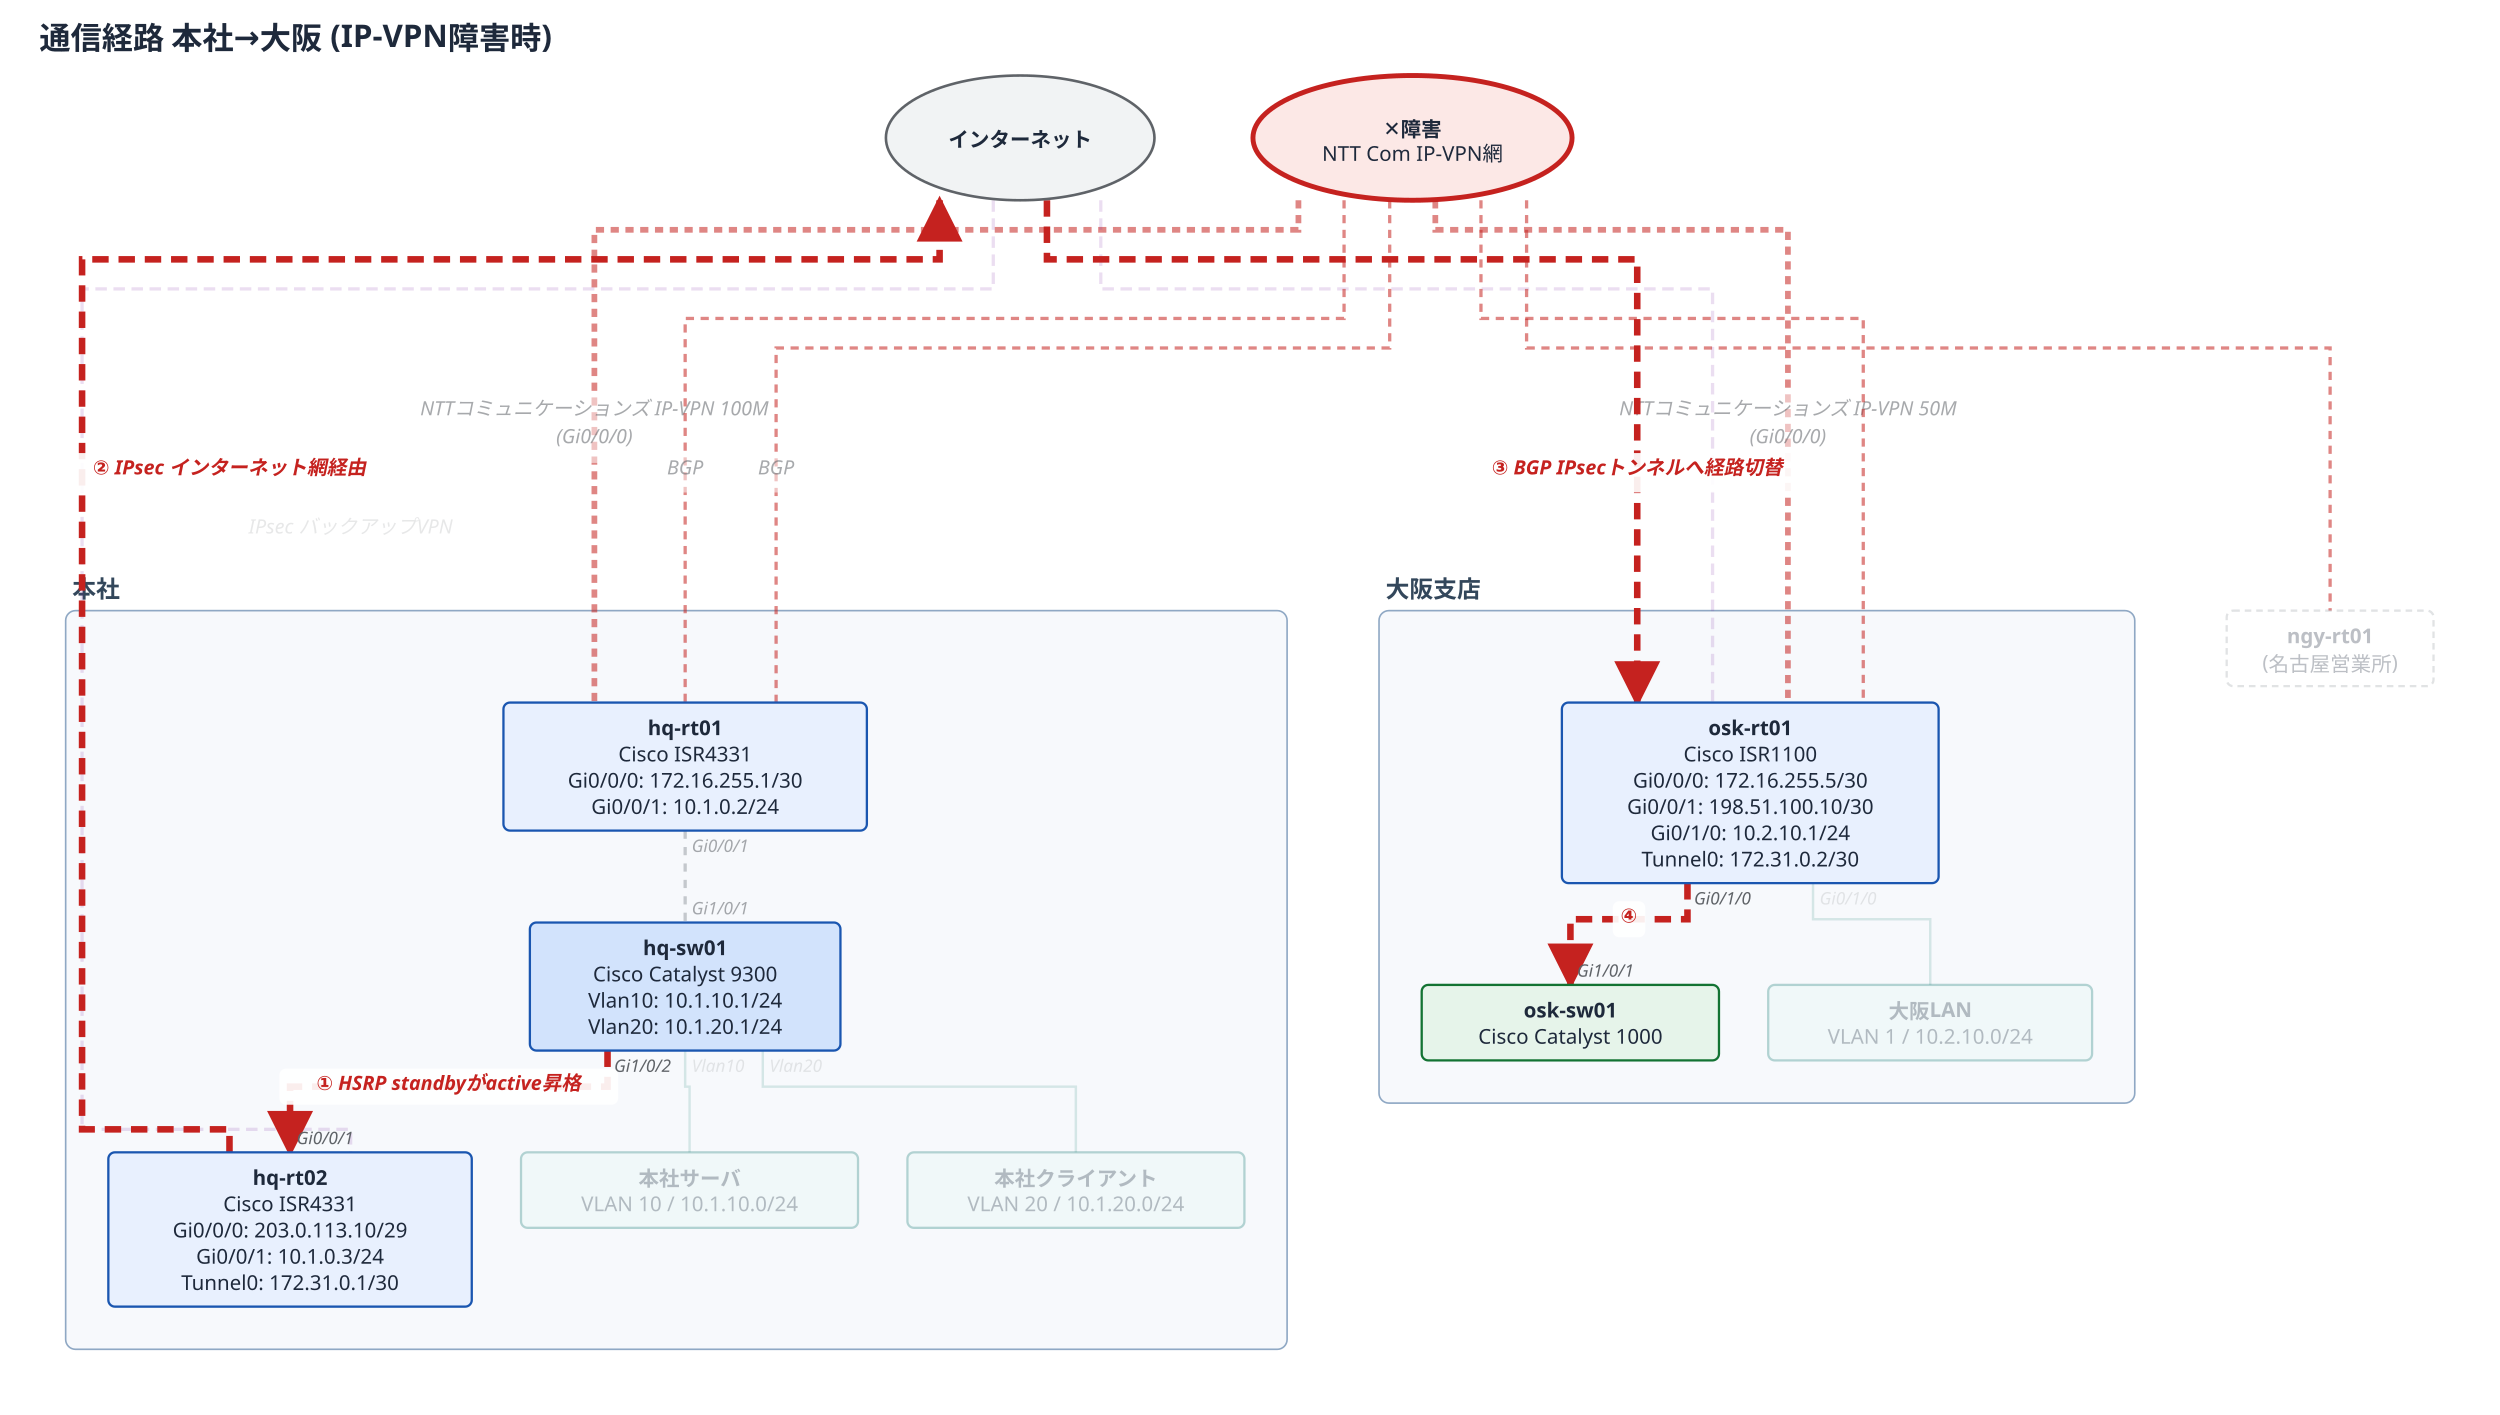
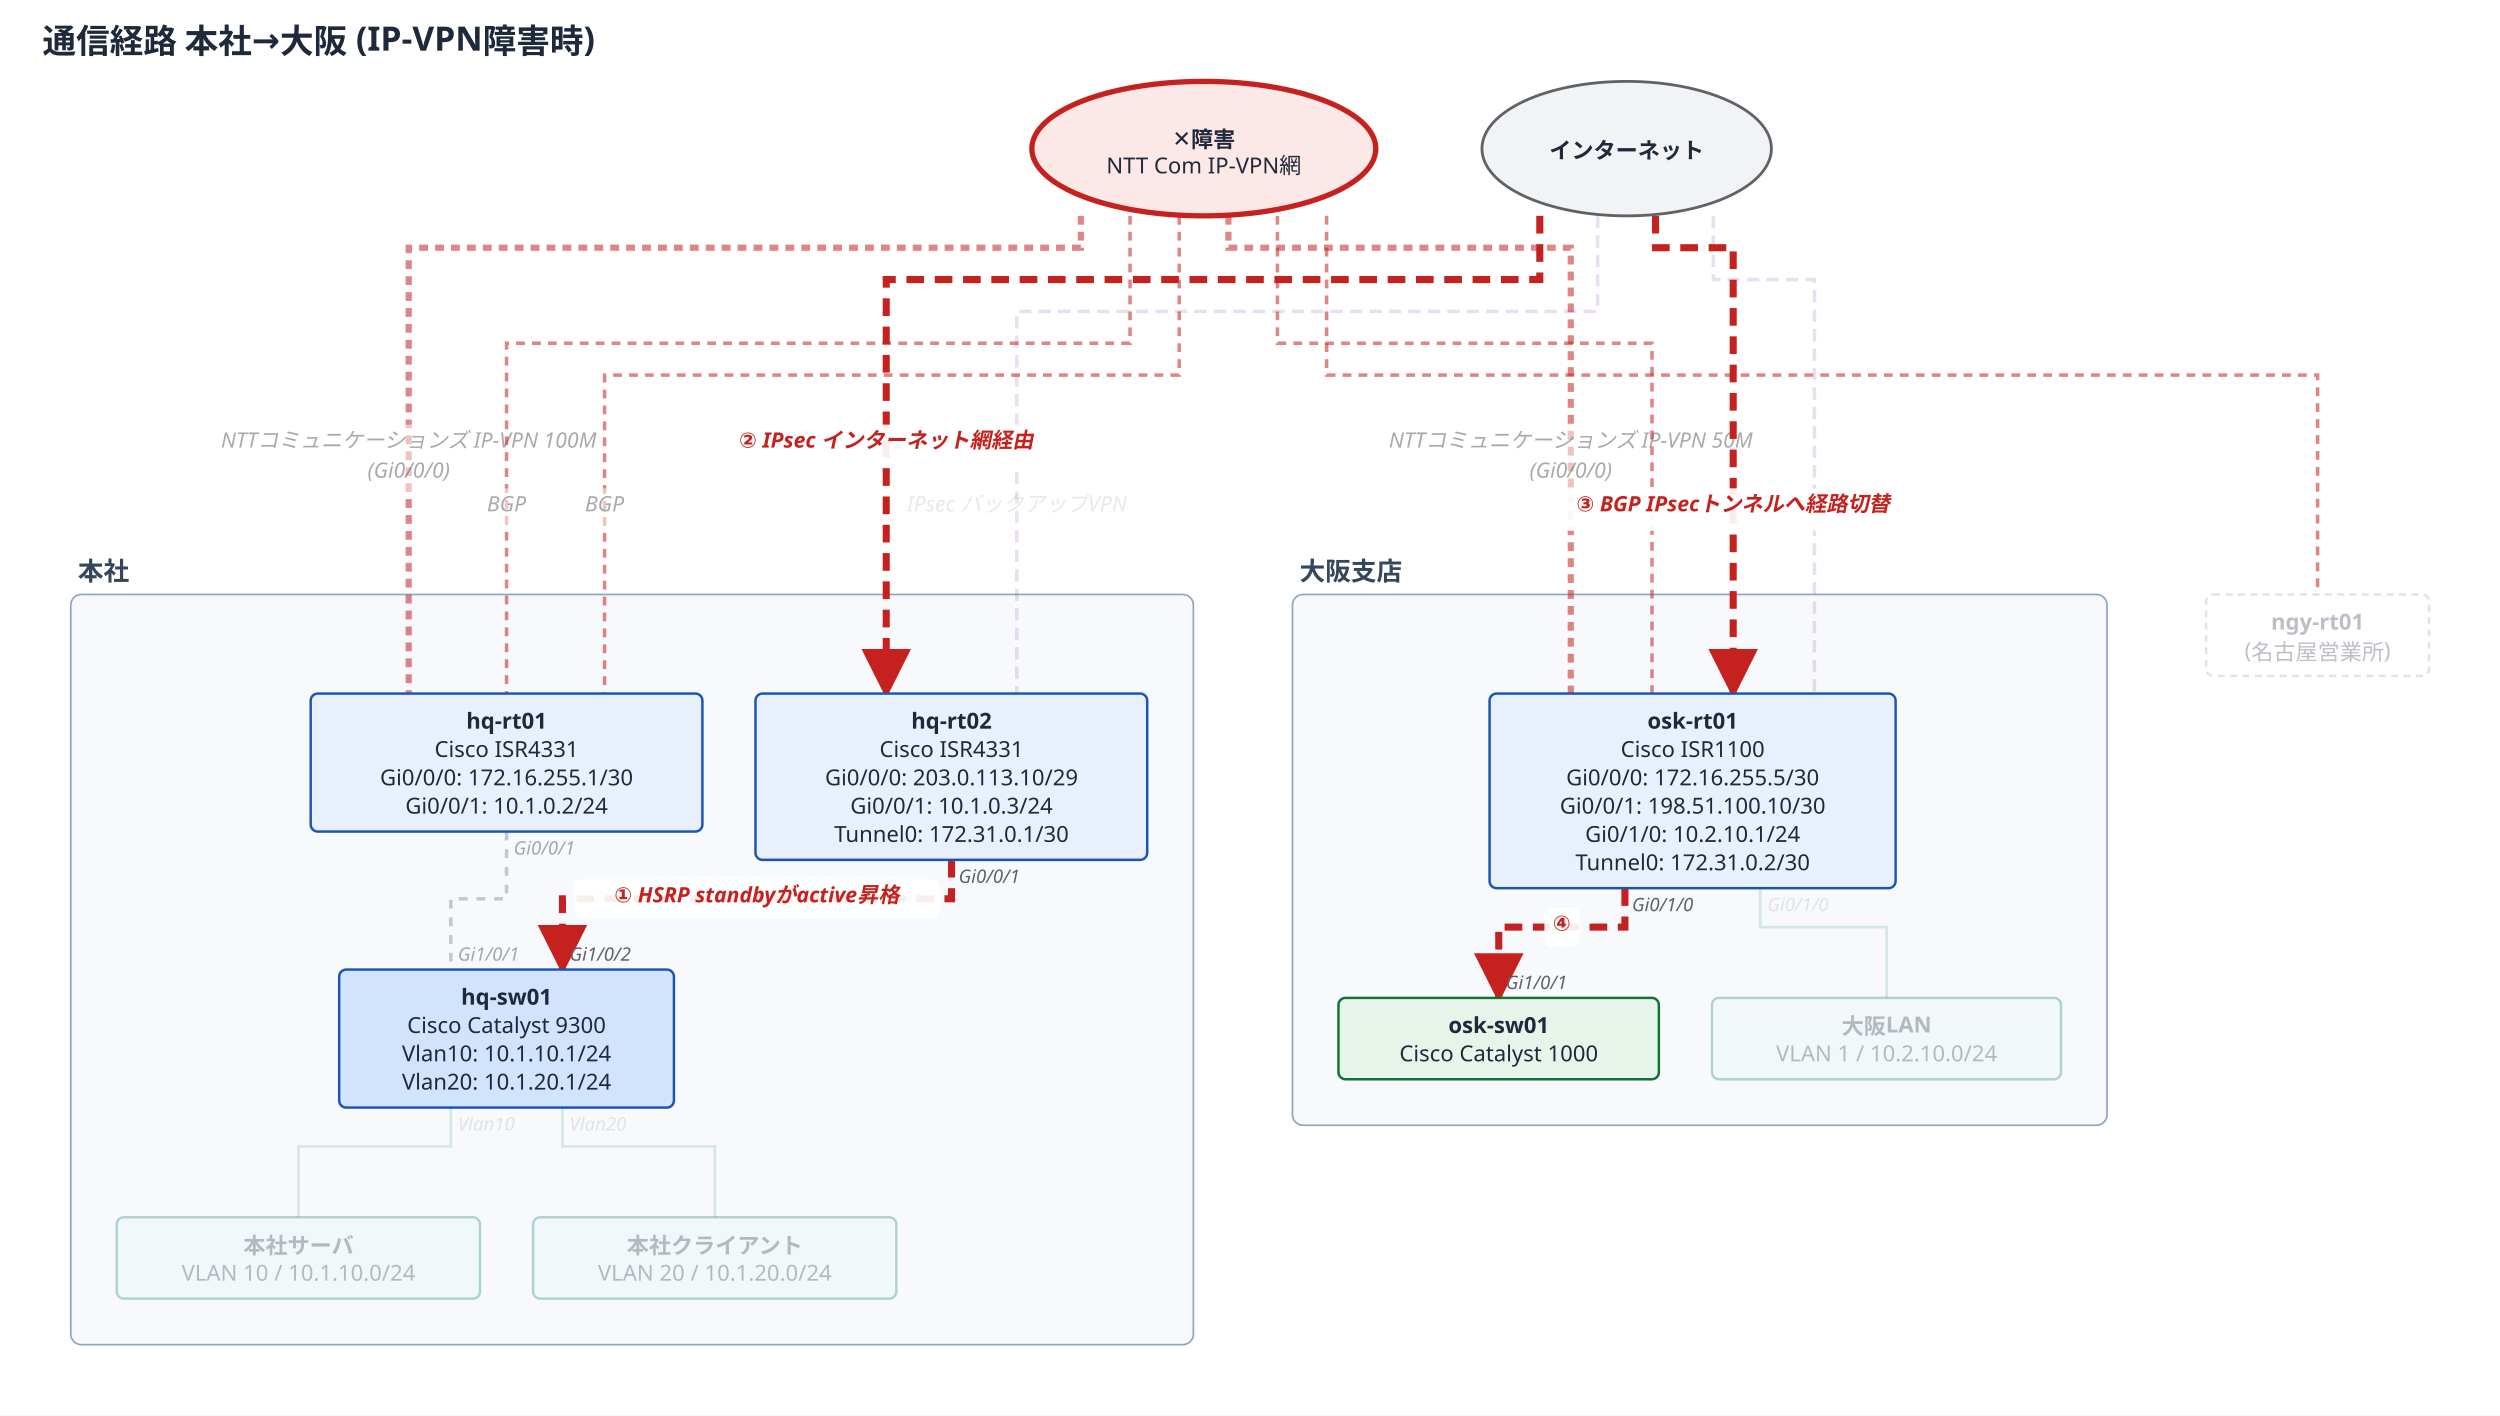
- <svg xmlns="http://www.w3.org/2000/svg" width="1523" height="862" viewBox="0 0 1523 862" font-family="'Segoe UI','Hiragino Sans','Noto Sans JP',Meiryo,sans-serif">
+ <svg xmlns="http://www.w3.org/2000/svg" width="1413" height="800" viewBox="0 0 1413 800" font-family="'Segoe UI','Hiragino Sans','Noto Sans JP',Meiryo,sans-serif">
  <defs>
    <marker id="arrow-c5221f" viewBox="0 0 10 10" refX="9" refY="5" markerWidth="7" markerHeight="7" orient="auto-start-reverse">
      <path d="M 0 0 L 10 5 L 0 10 z" fill="#c5221f" />
    </marker>
  </defs>
  <rect width="100%" height="100%" fill="#ffffff" />
  <text x="24" y="30" font-size="19" font-weight="700" fill="#1e293b">通信経路 本社→大阪 (IP-VPN障害時)</text>
-   <rect x="40.0" y="372.0" width="744.1" height="450.0" rx="6" fill="#f7f9fc" stroke="#8fa8c4" />
-   <text x="44.0" y="364.0" font-size="14.5" font-weight="600" fill="#33475b">本社</text>
-   <rect x="840.1" y="372.0" width="460.4" height="300.0" rx="6" fill="#f7f9fc" stroke="#8fa8c4" />
-   <text x="844.1" y="364.0" font-size="14.5" font-weight="600" fill="#33475b">大阪支店</text>
-   <polyline points="417.4,506.0 417.4,562.0" fill="none" stroke="#9aa0a6" stroke-width="2.0" opacity="0.55" stroke-dasharray="5 5" />
-   <text x="421.4" y="519.0" font-size="10.5" font-style="italic" fill="#5f6368" opacity="0.55">Gi0/0/1</text>
-   <text x="421.4" y="557.0" font-size="10.5" font-style="italic" fill="#5f6368" opacity="0.55">Gi1/0/1</text>
-   <polyline points="417.4,640.0 417.4,662.0 420.1,662.0 420.1,702.0" fill="none" stroke="#0f766e" stroke-width="1.5" opacity="0.15" />
-   <text x="421.4" y="653.0" font-size="10.5" font-style="italic" fill="#5f6368" opacity="0.15">Vlan10</text>
-   <polyline points="464.7,640.0 464.7,662.0 655.4,662.0 655.4,702.0" fill="none" stroke="#0f766e" stroke-width="1.5" opacity="0.15" />
-   <text x="468.7" y="653.0" font-size="10.5" font-style="italic" fill="#5f6368" opacity="0.15">Vlan20</text>
-   <polyline points="1104.5,538.0 1104.5,560.0 1175.9,560.0 1175.9,600.0" fill="none" stroke="#0f766e" stroke-width="1.5" opacity="0.15" />
-   <text x="1108.5" y="551.0" font-size="10.5" font-style="italic" fill="#5f6368" opacity="0.15">Gi0/1/0</text>
-   <polyline points="791.0,122.0 791.0,140.0 362.1,140.0 362.1,428.0" fill="none" stroke="#c5221f" stroke-width="3.5" opacity="0.55" stroke-dasharray="5 4" />
-   <rect x="232.3" y="240.0" width="259.5" height="42.0" rx="4" fill="#ffffff" fill-opacity="0.92" opacity="0.55" />
-   <text x="362.1" y="253.0" text-anchor="middle" font-size="12" font-style="italic" font-weight="400" fill="#5f6368" opacity="0.55">NTTコミュニケーションズ IP-VPN 100M</text>
-   <text x="362.1" y="270.0" text-anchor="middle" font-size="12" font-style="italic" font-weight="400" fill="#5f6368" opacity="0.55">(Gi0/0/0)</text>
-   <polyline points="874.4,122.0 874.4,140.0 1089.2,140.0 1089.2,428.0" fill="none" stroke="#c5221f" stroke-width="3.5" opacity="0.55" stroke-dasharray="5 4" />
-   <rect x="963.3" y="240.0" width="251.8" height="42.0" rx="4" fill="#ffffff" fill-opacity="0.92" opacity="0.55" />
-   <text x="1089.2" y="253.0" text-anchor="middle" font-size="12" font-style="italic" font-weight="400" fill="#5f6368" opacity="0.55">NTTコミュニケーションズ IP-VPN 50M</text>
-   <text x="1089.2" y="270.0" text-anchor="middle" font-size="12" font-style="italic" font-weight="400" fill="#5f6368" opacity="0.55">(Gi0/0/0)</text>
-   <polyline points="605.1,122.0 605.1,176.0 50.0,176.0 50.0,688.0 213.6,688.0 213.6,702.0" fill="none" stroke="#7b1fa2" stroke-width="2.0" opacity="0.15" stroke-dasharray="7 4" />
-   <rect x="133.4" y="312.0" width="160.5" height="24.0" rx="4" fill="#ffffff" fill-opacity="0.92" opacity="0.15" />
-   <text x="213.6" y="325.0" text-anchor="middle" font-size="12" font-style="italic" font-weight="400" fill="#5f6368" opacity="0.15">IPsec バックアップVPN</text>
-   <polyline points="670.6,122.0 670.6,176.0 1043.3,176.0 1043.3,428.0" fill="none" stroke="#7b1fa2" stroke-width="2.0" opacity="0.15" stroke-dasharray="7 4" />
-   <polyline points="818.8,122.0 818.8,194.0 417.4,194.0 417.4,428.0" fill="none" stroke="#c5221f" stroke-width="2.0" opacity="0.55" stroke-dasharray="5 4" />
-   <rect x="399.8" y="276.0" width="35.2" height="24.0" rx="4" fill="#ffffff" fill-opacity="0.92" opacity="0.55" />
-   <text x="417.4" y="289.0" text-anchor="middle" font-size="12" font-style="italic" font-weight="400" fill="#5f6368" opacity="0.55">BGP</text>
-   <polyline points="902.2,122.0 902.2,194.0 1135.1,194.0 1135.1,428.0" fill="none" stroke="#c5221f" stroke-width="2.0" opacity="0.55" stroke-dasharray="5 4" />
-   <polyline points="846.6,122.0 846.6,212.0 472.8,212.0 472.8,428.0" fill="none" stroke="#c5221f" stroke-width="2.0" opacity="0.55" stroke-dasharray="5 4" />
-   <rect x="455.1" y="276.0" width="35.2" height="24.0" rx="4" fill="#ffffff" fill-opacity="0.92" opacity="0.55" />
-   <text x="472.8" y="289.0" text-anchor="middle" font-size="12" font-style="italic" font-weight="400" fill="#5f6368" opacity="0.55">BGP</text>
-   <polyline points="930.0,122.0 930.0,212.0 1419.5,212.0 1419.5,372.0" fill="none" stroke="#c5221f" stroke-width="2.0" opacity="0.55" stroke-dasharray="5 4" />
-   <polyline points="370.1,640.0 370.1,662.0 176.7,662.0 176.7,702.0" fill="none" stroke="#c5221f" stroke-width="4.0" opacity="1.0" stroke-dasharray="10 6" marker-end="url(#arrow-c5221f)">
+   <rect x="40.0" y="336.0" width="634.5" height="424.0" rx="6" fill="#f7f9fc" stroke="#8fa8c4" />
+   <text x="44.0" y="328.0" font-size="14.5" font-weight="600" fill="#33475b">本社</text>
+   <rect x="730.5" y="336.0" width="460.4" height="300.0" rx="6" fill="#f7f9fc" stroke="#8fa8c4" />
+   <text x="734.5" y="328.0" font-size="14.5" font-weight="600" fill="#33475b">大阪支店</text>
+   <polyline points="286.3,470.0 286.3,508.0 254.8,508.0 254.8,548.0" fill="none" stroke="#9aa0a6" stroke-width="2.0" opacity="0.55" stroke-dasharray="5 5" />
+   <text x="290.3" y="483.0" font-size="10.5" font-style="italic" fill="#5f6368" opacity="0.55">Gi0/0/1</text>
+   <text x="258.8" y="543.0" font-size="10.5" font-style="italic" fill="#5f6368" opacity="0.55">Gi1/0/1</text>
+   <polyline points="254.8,626.0 254.8,648.0 168.7,648.0 168.7,688.0" fill="none" stroke="#0f766e" stroke-width="1.5" opacity="0.15" />
+   <text x="258.8" y="639.0" font-size="10.5" font-style="italic" fill="#5f6368" opacity="0.15">Vlan10</text>
+   <polyline points="317.9,626.0 317.9,648.0 404.0,648.0 404.0,688.0" fill="none" stroke="#0f766e" stroke-width="1.5" opacity="0.15" />
+   <text x="321.9" y="639.0" font-size="10.5" font-style="italic" fill="#5f6368" opacity="0.15">Vlan20</text>
+   <polyline points="994.9,502.0 994.9,524.0 1066.3,524.0 1066.3,564.0" fill="none" stroke="#0f766e" stroke-width="1.5" opacity="0.15" />
+   <text x="998.9" y="515.0" font-size="10.5" font-style="italic" fill="#5f6368" opacity="0.15">Gi0/1/0</text>
+   <polyline points="610.9,122.0 610.9,140.0 231.0,140.0 231.0,392.0" fill="none" stroke="#c5221f" stroke-width="3.5" opacity="0.55" stroke-dasharray="5 4" />
+   <rect x="101.2" y="240.0" width="259.5" height="42.0" rx="4" fill="#ffffff" fill-opacity="0.92" opacity="0.55" />
+   <text x="231.0" y="253.0" text-anchor="middle" font-size="12" font-style="italic" font-weight="400" fill="#5f6368" opacity="0.55">NTTコミュニケーションズ IP-VPN 100M</text>
+   <text x="231.0" y="270.0" text-anchor="middle" font-size="12" font-style="italic" font-weight="400" fill="#5f6368" opacity="0.55">(Gi0/0/0)</text>
+   <polyline points="694.3,122.0 694.3,140.0 887.8,140.0 887.8,392.0" fill="none" stroke="#c5221f" stroke-width="3.5" opacity="0.55" stroke-dasharray="5 4" />
+   <rect x="761.9" y="240.0" width="251.8" height="42.0" rx="4" fill="#ffffff" fill-opacity="0.92" opacity="0.55" />
+   <text x="887.8" y="253.0" text-anchor="middle" font-size="12" font-style="italic" font-weight="400" fill="#5f6368" opacity="0.55">NTTコミュニケーションズ IP-VPN 50M</text>
+   <text x="887.8" y="270.0" text-anchor="middle" font-size="12" font-style="italic" font-weight="400" fill="#5f6368" opacity="0.55">(Gi0/0/0)</text>
+   <polyline points="903.0,122.0 903.0,176.0 574.7,176.0 574.7,392.0" fill="none" stroke="#7b1fa2" stroke-width="2.0" opacity="0.15" stroke-dasharray="7 4" />
+   <rect x="494.4" y="276.0" width="160.5" height="24.0" rx="4" fill="#ffffff" fill-opacity="0.92" opacity="0.15" />
+   <text x="574.7" y="289.0" text-anchor="middle" font-size="12" font-style="italic" font-weight="400" fill="#5f6368" opacity="0.15">IPsec バックアップVPN</text>
+   <polyline points="968.4,122.0 968.4,158.0 1025.5,158.0 1025.5,392.0" fill="none" stroke="#7b1fa2" stroke-width="2.0" opacity="0.15" stroke-dasharray="7 4" />
+   <polyline points="638.7,122.0 638.7,194.0 286.3,194.0 286.3,392.0" fill="none" stroke="#c5221f" stroke-width="2.0" opacity="0.55" stroke-dasharray="5 4" />
+   <rect x="268.7" y="276.0" width="35.2" height="24.0" rx="4" fill="#ffffff" fill-opacity="0.92" opacity="0.55" />
+   <text x="286.3" y="289.0" text-anchor="middle" font-size="12" font-style="italic" font-weight="400" fill="#5f6368" opacity="0.55">BGP</text>
+   <polyline points="722.0,122.0 722.0,194.0 933.7,194.0 933.7,392.0" fill="none" stroke="#c5221f" stroke-width="2.0" opacity="0.55" stroke-dasharray="5 4" />
+   <polyline points="666.5,122.0 666.5,212.0 341.7,212.0 341.7,392.0" fill="none" stroke="#c5221f" stroke-width="2.0" opacity="0.55" stroke-dasharray="5 4" />
+   <rect x="324.1" y="276.0" width="35.2" height="24.0" rx="4" fill="#ffffff" fill-opacity="0.92" opacity="0.55" />
+   <text x="341.7" y="289.0" text-anchor="middle" font-size="12" font-style="italic" font-weight="400" fill="#5f6368" opacity="0.55">BGP</text>
+   <polyline points="749.8,122.0 749.8,212.0 1309.9,212.0 1309.9,336.0" fill="none" stroke="#c5221f" stroke-width="2.0" opacity="0.55" stroke-dasharray="5 4" />
+   <polyline points="537.8,486.0 537.8,508.0 317.9,508.0 317.9,548.0" fill="none" stroke="#c5221f" stroke-width="4.0" opacity="1.0" stroke-dasharray="10 6" marker-end="url(#arrow-c5221f)">
    <animate attributeName="stroke-dashoffset" from="32" to="0" dur="1.2s" repeatCount="indefinite" />
  </polyline>
-   <text x="374.1" y="653.0" font-size="10.5" font-style="italic" fill="#5f6368" opacity="1.0">Gi1/0/2</text>
-   <text x="180.7" y="697.0" font-size="10.5" font-style="italic" fill="#5f6368" opacity="1.0">Gi0/0/1</text>
-   <rect x="170.2" y="651.0" width="206.4" height="22.0" rx="4" fill="#ffffff" fill-opacity="0.92" opacity="1.0" />
-   <text x="273.4" y="664.0" text-anchor="middle" font-size="12" font-style="italic" font-weight="600" fill="#c5221f" opacity="1.0">① HSRP standbyがactive昇格</text>
-   <polyline points="1028.0,538.0 1028.0,560.0 956.7,560.0 956.7,600.0" fill="none" stroke="#c5221f" stroke-width="4.0" opacity="1.0" stroke-dasharray="10 6" marker-end="url(#arrow-c5221f)">
+   <text x="541.8" y="499.0" font-size="10.5" font-style="italic" fill="#5f6368" opacity="1.0">Gi0/0/1</text>
+   <text x="321.9" y="543.0" font-size="10.5" font-style="italic" fill="#5f6368" opacity="1.0">Gi1/0/2</text>
+   <rect x="324.6" y="497.0" width="206.4" height="22.0" rx="4" fill="#ffffff" fill-opacity="0.92" opacity="1.0" />
+   <text x="427.8" y="510.0" text-anchor="middle" font-size="12" font-style="italic" font-weight="600" fill="#c5221f" opacity="1.0">① HSRP standbyがactive昇格</text>
+   <polyline points="918.4,502.0 918.4,524.0 847.1,524.0 847.1,564.0" fill="none" stroke="#c5221f" stroke-width="4.0" opacity="1.0" stroke-dasharray="10 6" marker-end="url(#arrow-c5221f)">
    <animate attributeName="stroke-dashoffset" from="32" to="0" dur="1.2s" repeatCount="indefinite" />
  </polyline>
-   <text x="1032.0" y="551.0" font-size="10.5" font-style="italic" fill="#5f6368" opacity="1.0">Gi0/1/0</text>
-   <text x="960.7" y="595.0" font-size="10.5" font-style="italic" fill="#5f6368" opacity="1.0">Gi1/0/1</text>
-   <rect x="982.5" y="549.0" width="19.8" height="22.0" rx="4" fill="#ffffff" fill-opacity="0.92" opacity="1.0" />
-   <text x="992.3" y="562.0" text-anchor="middle" font-size="12" font-style="italic" font-weight="600" fill="#c5221f" opacity="1.0">④</text>
-   <polyline points="139.8,702.0 139.8,688.0 50.0,688.0 50.0,158.0 572.4,158.0 572.4,122.0" fill="none" stroke="#c5221f" stroke-width="4.0" opacity="1.0" stroke-dasharray="10 6" marker-end="url(#arrow-c5221f)">
+   <text x="922.4" y="515.0" font-size="10.5" font-style="italic" fill="#5f6368" opacity="1.0">Gi0/1/0</text>
+   <text x="851.1" y="559.0" font-size="10.5" font-style="italic" fill="#5f6368" opacity="1.0">Gi1/0/1</text>
+   <rect x="872.9" y="513.0" width="19.8" height="22.0" rx="4" fill="#ffffff" fill-opacity="0.92" opacity="1.0" />
+   <text x="882.7" y="526.0" text-anchor="middle" font-size="12" font-style="italic" font-weight="600" fill="#c5221f" opacity="1.0">④</text>
+   <polyline points="870.3,122.0 870.3,158.0 500.9,158.0 500.9,392.0" fill="none" stroke="#c5221f" stroke-width="4.0" opacity="1.0" stroke-dasharray="10 6" marker-end="url(#arrow-c5221f)">
    <animate attributeName="stroke-dashoffset" from="32" to="0" dur="1.2s" repeatCount="indefinite" />
  </polyline>
-   <rect x="37.2" y="276.0" width="205.2" height="24.0" rx="4" fill="#ffffff" fill-opacity="0.92" opacity="1.0" />
-   <text x="139.8" y="289.0" text-anchor="middle" font-size="12" font-style="italic" font-weight="600" fill="#c5221f" opacity="1.0">② IPsec インターネット網経由</text>
-   <polyline points="637.8,122.0 637.8,158.0 997.4,158.0 997.4,428.0" fill="none" stroke="#c5221f" stroke-width="4.0" opacity="1.0" stroke-dasharray="10 6" marker-end="url(#arrow-c5221f)">
+   <rect x="398.2" y="240.0" width="205.2" height="24.0" rx="4" fill="#ffffff" fill-opacity="0.92" opacity="1.0" />
+   <text x="500.9" y="253.0" text-anchor="middle" font-size="12" font-style="italic" font-weight="600" fill="#c5221f" opacity="1.0">② IPsec インターネット網経由</text>
+   <polyline points="935.7,122.0 935.7,140.0 979.6,140.0 979.6,392.0" fill="none" stroke="#c5221f" stroke-width="4.0" opacity="1.0" stroke-dasharray="10 6" marker-end="url(#arrow-c5221f)">
    <animate attributeName="stroke-dashoffset" from="32" to="0" dur="1.2s" repeatCount="indefinite" />
  </polyline>
-   <rect x="889.7" y="276.0" width="215.4" height="24.0" rx="4" fill="#ffffff" fill-opacity="0.92" opacity="1.0" />
-   <text x="997.4" y="289.0" text-anchor="middle" font-size="12" font-style="italic" font-weight="600" fill="#c5221f" opacity="1.0">③ BGP IPsecトンネルへ経路切替</text>
-   <ellipse cx="621.5" cy="84.0" rx="81.8" ry="38.0" fill="#f1f3f4" stroke="#5f6368" stroke-width="1.6" />
-   <text x="621.5" y="84.0" text-anchor="middle" dominant-baseline="central" font-size="12.5" font-weight="600" fill="#1e293b">インターネット</text>
-   <ellipse cx="860.5" cy="84.0" rx="97.2" ry="38.0" fill="#fce8e6" stroke="#c5221f" stroke-width="3" />
-   <text x="860.5" y="76.0" text-anchor="middle" dominant-baseline="central" font-size="12.5" font-weight="600" fill="#1e293b">✕障害</text>
-   <text x="860.5" y="92.0" text-anchor="middle" dominant-baseline="central" font-size="12.5" font-weight="400" fill="#1e293b">NTT Com IP-VPN網</text>
-   <rect x="306.7" y="428.0" width="221.4" height="78.0" rx="4" fill="#e8f0fe" stroke="#1a56b0" stroke-width="1.4" />
-   <text x="417.4" y="443.0" text-anchor="middle" dominant-baseline="central" font-size="12.5" font-weight="600" fill="#1e293b">hq-rt01</text>
-   <text x="417.4" y="459.0" text-anchor="middle" dominant-baseline="central" font-size="12.5" font-weight="400" fill="#1e293b">Cisco ISR4331</text>
-   <text x="417.4" y="475.0" text-anchor="middle" dominant-baseline="central" font-size="12.5" font-weight="400" fill="#1e293b">Gi0/0/0: 172.16.255.1/30</text>
-   <text x="417.4" y="491.0" text-anchor="middle" dominant-baseline="central" font-size="12.5" font-weight="400" fill="#1e293b">Gi0/0/1: 10.1.0.2/24</text>
-   <rect x="322.8" y="562.0" width="189.2" height="78.0" rx="4" fill="#d2e3fc" stroke="#1a56b0" stroke-width="1.4" />
-   <text x="417.4" y="577.0" text-anchor="middle" dominant-baseline="central" font-size="12.5" font-weight="600" fill="#1e293b">hq-sw01</text>
-   <text x="417.4" y="593.0" text-anchor="middle" dominant-baseline="central" font-size="12.5" font-weight="400" fill="#1e293b">Cisco Catalyst 9300</text>
-   <text x="417.4" y="609.0" text-anchor="middle" dominant-baseline="central" font-size="12.5" font-weight="400" fill="#1e293b">Vlan10: 10.1.10.1/24</text>
-   <text x="417.4" y="625.0" text-anchor="middle" dominant-baseline="central" font-size="12.5" font-weight="400" fill="#1e293b">Vlan20: 10.1.20.1/24</text>
-   <rect x="66.0" y="702.0" width="221.4" height="94.0" rx="4" fill="#e8f0fe" stroke="#1a56b0" stroke-width="1.4" />
-   <text x="176.7" y="717.0" text-anchor="middle" dominant-baseline="central" font-size="12.5" font-weight="600" fill="#1e293b">hq-rt02</text>
-   <text x="176.7" y="733.0" text-anchor="middle" dominant-baseline="central" font-size="12.5" font-weight="400" fill="#1e293b">Cisco ISR4331</text>
-   <text x="176.7" y="749.0" text-anchor="middle" dominant-baseline="central" font-size="12.5" font-weight="400" fill="#1e293b">Gi0/0/0: 203.0.113.10/29</text>
-   <text x="176.7" y="765.0" text-anchor="middle" dominant-baseline="central" font-size="12.5" font-weight="400" fill="#1e293b">Gi0/0/1: 10.1.0.3/24</text>
-   <text x="176.7" y="781.0" text-anchor="middle" dominant-baseline="central" font-size="12.5" font-weight="400" fill="#1e293b">Tunnel0: 172.31.0.1/30</text>
-   <rect x="317.4" y="702.0" width="205.3" height="46.0" rx="4" fill="#e2f5f0" stroke="#0f766e" stroke-width="1.4" opacity="0.3" />
-   <text x="420.1" y="717.0" text-anchor="middle" dominant-baseline="central" font-size="12.5" font-weight="600" fill="#1e293b" opacity="0.3">本社サーバ</text>
-   <text x="420.1" y="733.0" text-anchor="middle" dominant-baseline="central" font-size="12.5" font-weight="400" fill="#1e293b" opacity="0.3">VLAN 10 / 10.1.10.0/24</text>
-   <rect x="552.8" y="702.0" width="205.3" height="46.0" rx="4" fill="#e2f5f0" stroke="#0f766e" stroke-width="1.4" opacity="0.3" />
-   <text x="655.4" y="717.0" text-anchor="middle" dominant-baseline="central" font-size="12.5" font-weight="600" fill="#1e293b" opacity="0.3">本社クライアント</text>
-   <text x="655.4" y="733.0" text-anchor="middle" dominant-baseline="central" font-size="12.5" font-weight="400" fill="#1e293b" opacity="0.3">VLAN 20 / 10.1.20.0/24</text>
-   <rect x="951.5" y="428.0" width="229.5" height="110.0" rx="4" fill="#e8f0fe" stroke="#1a56b0" stroke-width="1.4" />
-   <text x="1066.3" y="443.0" text-anchor="middle" dominant-baseline="central" font-size="12.5" font-weight="600" fill="#1e293b">osk-rt01</text>
-   <text x="1066.3" y="459.0" text-anchor="middle" dominant-baseline="central" font-size="12.5" font-weight="400" fill="#1e293b">Cisco ISR1100</text>
-   <text x="1066.3" y="475.0" text-anchor="middle" dominant-baseline="central" font-size="12.5" font-weight="400" fill="#1e293b">Gi0/0/0: 172.16.255.5/30</text>
-   <text x="1066.3" y="491.0" text-anchor="middle" dominant-baseline="central" font-size="12.5" font-weight="400" fill="#1e293b">Gi0/0/1: 198.51.100.10/30</text>
-   <text x="1066.3" y="507.0" text-anchor="middle" dominant-baseline="central" font-size="12.5" font-weight="400" fill="#1e293b">Gi0/1/0: 10.2.10.1/24</text>
-   <text x="1066.3" y="523.0" text-anchor="middle" dominant-baseline="central" font-size="12.5" font-weight="400" fill="#1e293b">Tunnel0: 172.31.0.2/30</text>
-   <rect x="866.1" y="600.0" width="181.1" height="46.0" rx="4" fill="#e6f4ea" stroke="#137333" stroke-width="1.4" />
-   <text x="956.7" y="615.0" text-anchor="middle" dominant-baseline="central" font-size="12.5" font-weight="600" fill="#1e293b">osk-sw01</text>
-   <text x="956.7" y="631.0" text-anchor="middle" dominant-baseline="central" font-size="12.5" font-weight="400" fill="#1e293b">Cisco Catalyst 1000</text>
-   <rect x="1077.2" y="600.0" width="197.3" height="46.0" rx="4" fill="#e2f5f0" stroke="#0f766e" stroke-width="1.4" opacity="0.3" />
-   <text x="1175.9" y="615.0" text-anchor="middle" dominant-baseline="central" font-size="12.5" font-weight="600" fill="#1e293b" opacity="0.3">大阪LAN</text>
-   <text x="1175.9" y="631.0" text-anchor="middle" dominant-baseline="central" font-size="12.5" font-weight="400" fill="#1e293b" opacity="0.3">VLAN 1 / 10.2.10.0/24</text>
-   <rect x="1356.5" y="372.0" width="126.0" height="46.0" rx="4" fill="#ffffff" stroke="#9aa0a6" stroke-width="1.4" stroke-dasharray="4 3" opacity="0.3" />
-   <text x="1419.5" y="387.0" text-anchor="middle" dominant-baseline="central" font-size="12.5" font-weight="600" fill="#1e293b" opacity="0.3">ngy-rt01</text>
-   <text x="1419.5" y="403.0" text-anchor="middle" dominant-baseline="central" font-size="12.5" font-weight="400" fill="#1e293b" opacity="0.3">(名古屋営業所)</text>
+   <rect x="871.9" y="276.0" width="215.4" height="24.0" rx="4" fill="#ffffff" fill-opacity="0.92" opacity="1.0" />
+   <text x="979.6" y="289.0" text-anchor="middle" font-size="12" font-style="italic" font-weight="600" fill="#c5221f" opacity="1.0">③ BGP IPsecトンネルへ経路切替</text>
+   <ellipse cx="680.4" cy="84.0" rx="97.2" ry="38.0" fill="#fce8e6" stroke="#c5221f" stroke-width="3" />
+   <text x="680.4" y="76.0" text-anchor="middle" dominant-baseline="central" font-size="12.5" font-weight="600" fill="#1e293b">✕障害</text>
+   <text x="680.4" y="92.0" text-anchor="middle" dominant-baseline="central" font-size="12.5" font-weight="400" fill="#1e293b">NTT Com IP-VPN網</text>
+   <ellipse cx="919.4" cy="84.0" rx="81.8" ry="38.0" fill="#f1f3f4" stroke="#5f6368" stroke-width="1.6" />
+   <text x="919.4" y="84.0" text-anchor="middle" dominant-baseline="central" font-size="12.5" font-weight="600" fill="#1e293b">インターネット</text>
+   <rect x="175.6" y="392.0" width="221.4" height="78.0" rx="4" fill="#e8f0fe" stroke="#1a56b0" stroke-width="1.4" />
+   <text x="286.3" y="407.0" text-anchor="middle" dominant-baseline="central" font-size="12.5" font-weight="600" fill="#1e293b">hq-rt01</text>
+   <text x="286.3" y="423.0" text-anchor="middle" dominant-baseline="central" font-size="12.5" font-weight="400" fill="#1e293b">Cisco ISR4331</text>
+   <text x="286.3" y="439.0" text-anchor="middle" dominant-baseline="central" font-size="12.5" font-weight="400" fill="#1e293b">Gi0/0/0: 172.16.255.1/30</text>
+   <text x="286.3" y="455.0" text-anchor="middle" dominant-baseline="central" font-size="12.5" font-weight="400" fill="#1e293b">Gi0/0/1: 10.1.0.2/24</text>
+   <rect x="191.7" y="548.0" width="189.2" height="78.0" rx="4" fill="#d2e3fc" stroke="#1a56b0" stroke-width="1.4" />
+   <text x="286.3" y="563.0" text-anchor="middle" dominant-baseline="central" font-size="12.5" font-weight="600" fill="#1e293b">hq-sw01</text>
+   <text x="286.3" y="579.0" text-anchor="middle" dominant-baseline="central" font-size="12.5" font-weight="400" fill="#1e293b">Cisco Catalyst 9300</text>
+   <text x="286.3" y="595.0" text-anchor="middle" dominant-baseline="central" font-size="12.5" font-weight="400" fill="#1e293b">Vlan10: 10.1.10.1/24</text>
+   <text x="286.3" y="611.0" text-anchor="middle" dominant-baseline="central" font-size="12.5" font-weight="400" fill="#1e293b">Vlan20: 10.1.20.1/24</text>
+   <rect x="427.0" y="392.0" width="221.4" height="94.0" rx="4" fill="#e8f0fe" stroke="#1a56b0" stroke-width="1.4" />
+   <text x="537.8" y="407.0" text-anchor="middle" dominant-baseline="central" font-size="12.5" font-weight="600" fill="#1e293b">hq-rt02</text>
+   <text x="537.8" y="423.0" text-anchor="middle" dominant-baseline="central" font-size="12.5" font-weight="400" fill="#1e293b">Cisco ISR4331</text>
+   <text x="537.8" y="439.0" text-anchor="middle" dominant-baseline="central" font-size="12.5" font-weight="400" fill="#1e293b">Gi0/0/0: 203.0.113.10/29</text>
+   <text x="537.8" y="455.0" text-anchor="middle" dominant-baseline="central" font-size="12.5" font-weight="400" fill="#1e293b">Gi0/0/1: 10.1.0.3/24</text>
+   <text x="537.8" y="471.0" text-anchor="middle" dominant-baseline="central" font-size="12.5" font-weight="400" fill="#1e293b">Tunnel0: 172.31.0.1/30</text>
+   <rect x="66.0" y="688.0" width="205.3" height="46.0" rx="4" fill="#e2f5f0" stroke="#0f766e" stroke-width="1.4" opacity="0.3" />
+   <text x="168.7" y="703.0" text-anchor="middle" dominant-baseline="central" font-size="12.5" font-weight="600" fill="#1e293b" opacity="0.3">本社サーバ</text>
+   <text x="168.7" y="719.0" text-anchor="middle" dominant-baseline="central" font-size="12.5" font-weight="400" fill="#1e293b" opacity="0.3">VLAN 10 / 10.1.10.0/24</text>
+   <rect x="301.3" y="688.0" width="205.3" height="46.0" rx="4" fill="#e2f5f0" stroke="#0f766e" stroke-width="1.4" opacity="0.3" />
+   <text x="404.0" y="703.0" text-anchor="middle" dominant-baseline="central" font-size="12.5" font-weight="600" fill="#1e293b" opacity="0.3">本社クライアント</text>
+   <text x="404.0" y="719.0" text-anchor="middle" dominant-baseline="central" font-size="12.5" font-weight="400" fill="#1e293b" opacity="0.3">VLAN 20 / 10.1.20.0/24</text>
+   <rect x="841.9" y="392.0" width="229.5" height="110.0" rx="4" fill="#e8f0fe" stroke="#1a56b0" stroke-width="1.4" />
+   <text x="956.7" y="407.0" text-anchor="middle" dominant-baseline="central" font-size="12.5" font-weight="600" fill="#1e293b">osk-rt01</text>
+   <text x="956.7" y="423.0" text-anchor="middle" dominant-baseline="central" font-size="12.5" font-weight="400" fill="#1e293b">Cisco ISR1100</text>
+   <text x="956.7" y="439.0" text-anchor="middle" dominant-baseline="central" font-size="12.5" font-weight="400" fill="#1e293b">Gi0/0/0: 172.16.255.5/30</text>
+   <text x="956.7" y="455.0" text-anchor="middle" dominant-baseline="central" font-size="12.5" font-weight="400" fill="#1e293b">Gi0/0/1: 198.51.100.10/30</text>
+   <text x="956.7" y="471.0" text-anchor="middle" dominant-baseline="central" font-size="12.5" font-weight="400" fill="#1e293b">Gi0/1/0: 10.2.10.1/24</text>
+   <text x="956.7" y="487.0" text-anchor="middle" dominant-baseline="central" font-size="12.5" font-weight="400" fill="#1e293b">Tunnel0: 172.31.0.2/30</text>
+   <rect x="756.5" y="564.0" width="181.1" height="46.0" rx="4" fill="#e6f4ea" stroke="#137333" stroke-width="1.4" />
+   <text x="847.1" y="579.0" text-anchor="middle" dominant-baseline="central" font-size="12.5" font-weight="600" fill="#1e293b">osk-sw01</text>
+   <text x="847.1" y="595.0" text-anchor="middle" dominant-baseline="central" font-size="12.5" font-weight="400" fill="#1e293b">Cisco Catalyst 1000</text>
+   <rect x="967.6" y="564.0" width="197.3" height="46.0" rx="4" fill="#e2f5f0" stroke="#0f766e" stroke-width="1.4" opacity="0.3" />
+   <text x="1066.3" y="579.0" text-anchor="middle" dominant-baseline="central" font-size="12.5" font-weight="600" fill="#1e293b" opacity="0.3">大阪LAN</text>
+   <text x="1066.3" y="595.0" text-anchor="middle" dominant-baseline="central" font-size="12.5" font-weight="400" fill="#1e293b" opacity="0.3">VLAN 1 / 10.2.10.0/24</text>
+   <rect x="1246.9" y="336.0" width="126.0" height="46.0" rx="4" fill="#ffffff" stroke="#9aa0a6" stroke-width="1.4" stroke-dasharray="4 3" opacity="0.3" />
+   <text x="1309.9" y="351.0" text-anchor="middle" dominant-baseline="central" font-size="12.5" font-weight="600" fill="#1e293b" opacity="0.3">ngy-rt01</text>
+   <text x="1309.9" y="367.0" text-anchor="middle" dominant-baseline="central" font-size="12.5" font-weight="400" fill="#1e293b" opacity="0.3">(名古屋営業所)</text>
</svg>
